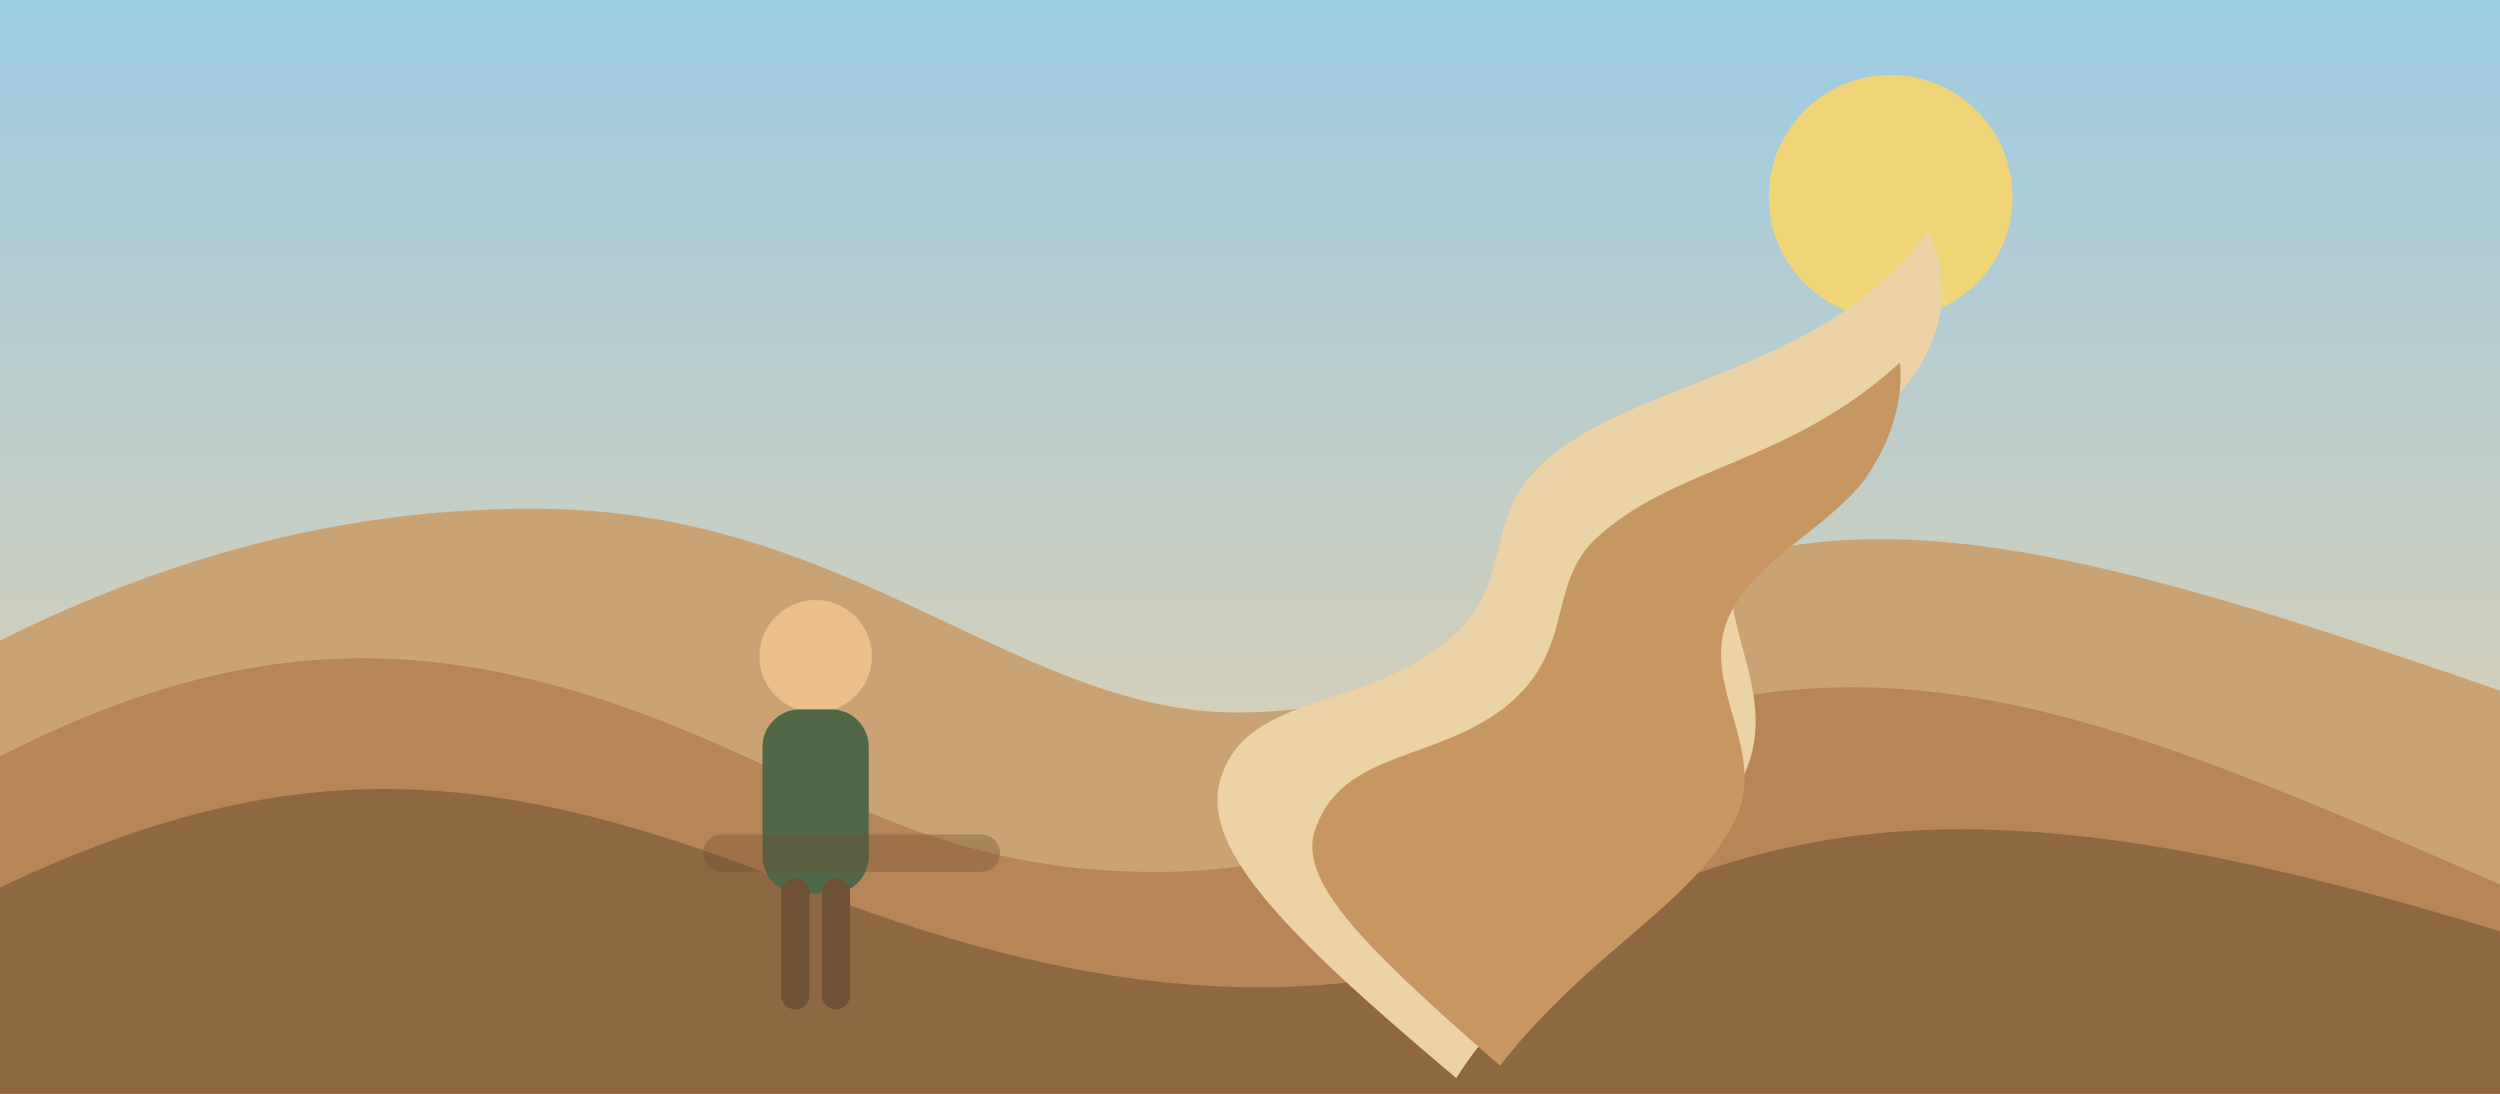
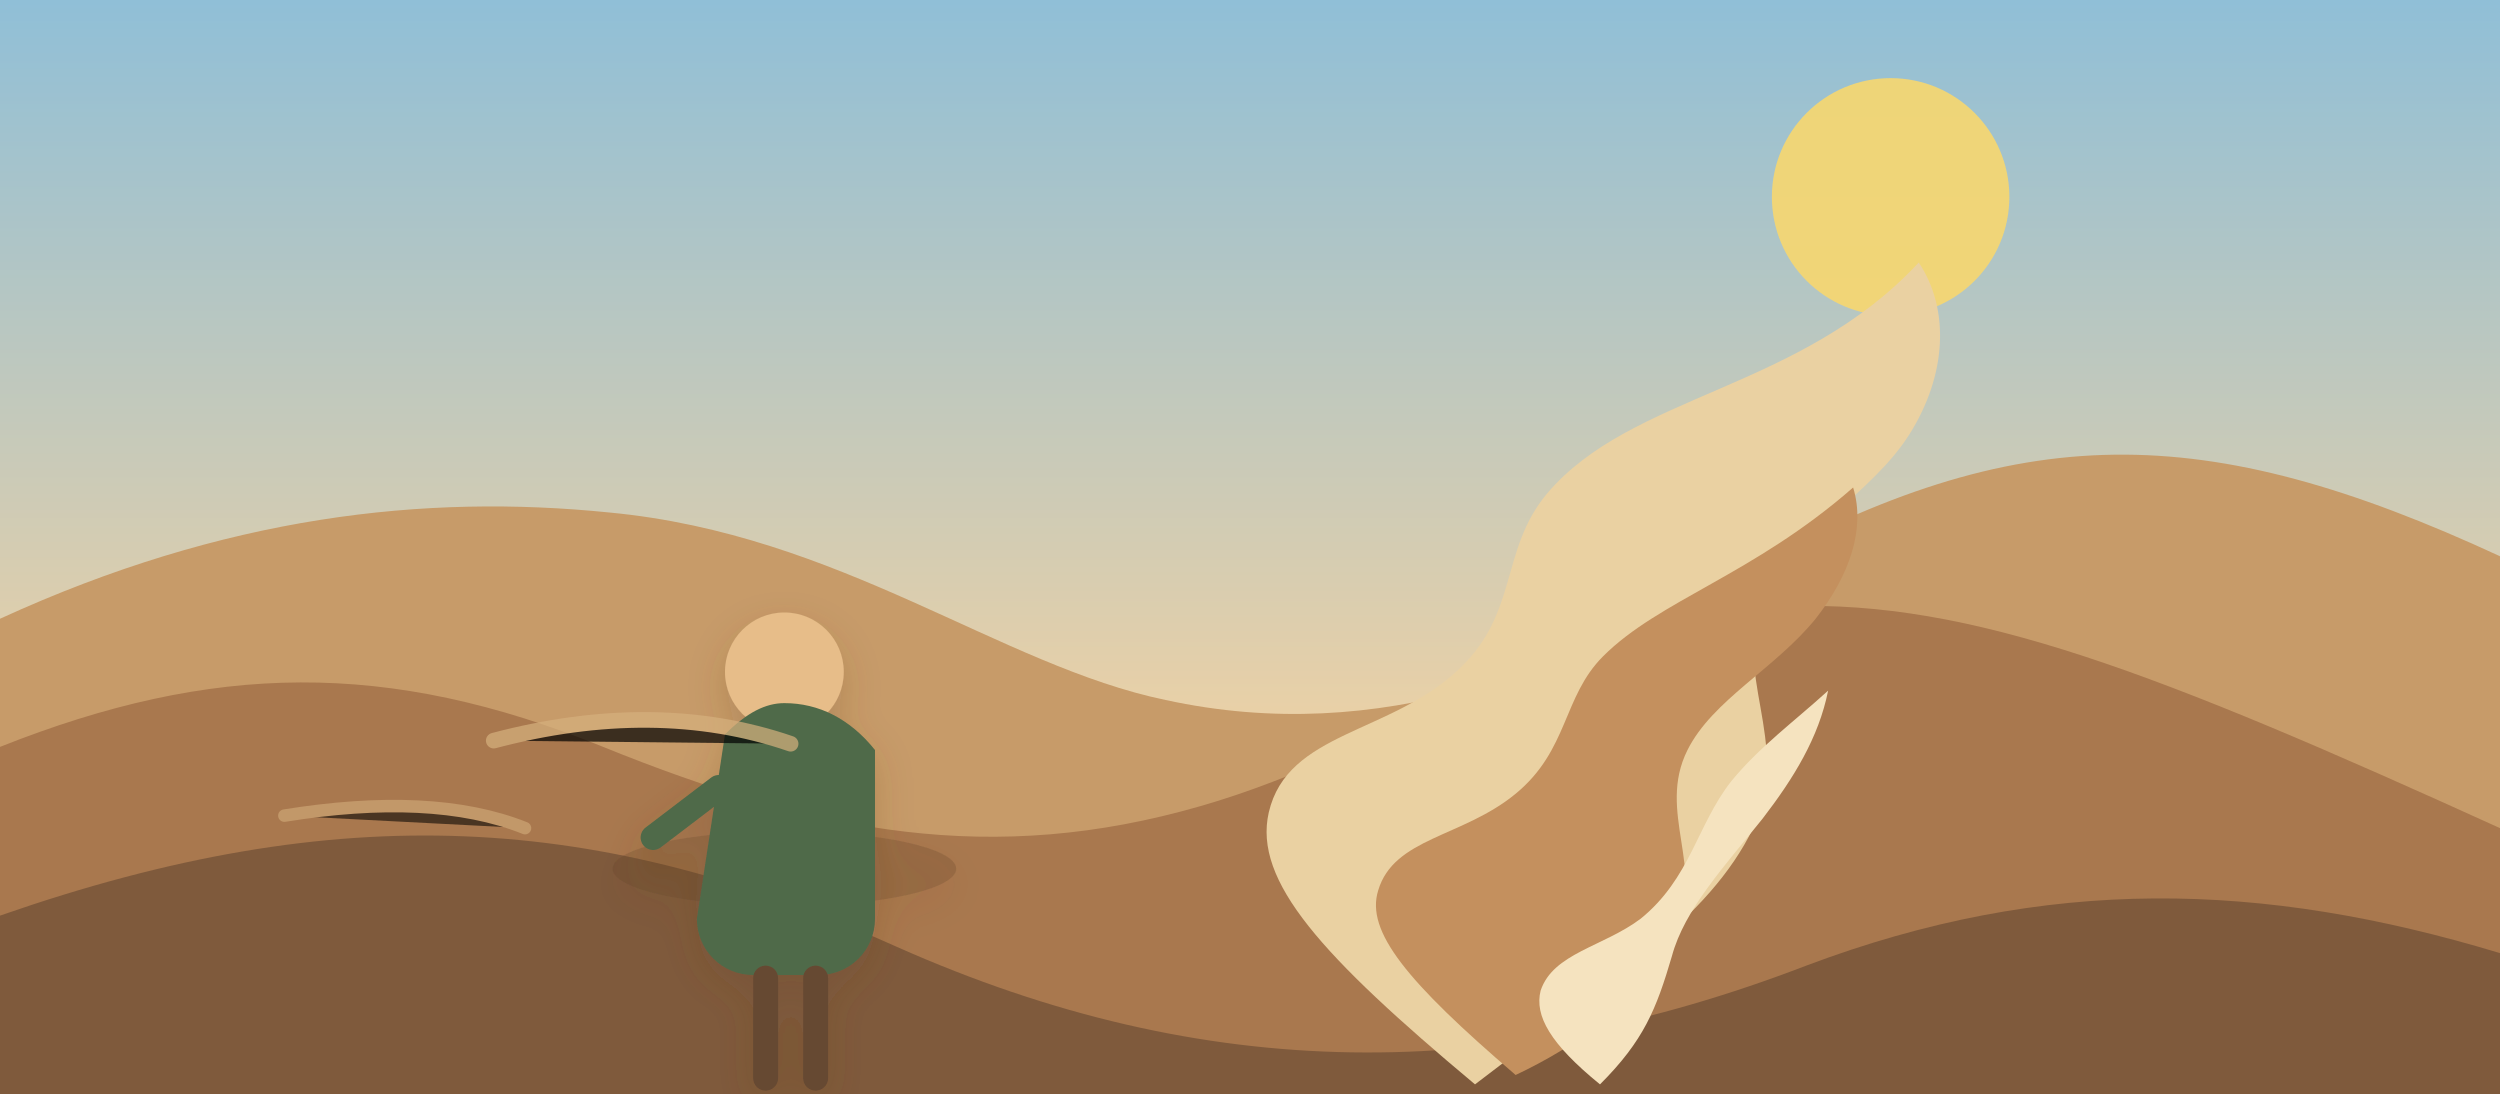
<svg xmlns="http://www.w3.org/2000/svg" viewBox="0 0 1600 700" role="img" aria-labelledby="title desc">
  <defs>
    <linearGradient id="sky" x1="0" x2="0" y1="0" y2="1">
-       <stop offset="0%" stop-color="#9ccbe3" />
-       <stop offset="100%" stop-color="#f0d1a4" />
+       <stop offset="0%" stop-color="#90bfd7" />
+       <stop offset="72%" stop-color="#f2d2a2" />
+       <stop offset="100%" stop-color="#f0c68e" />
    </linearGradient>
+     <filter id="shadow" x="-20%" y="-20%" width="140%" height="140%">
+       <feDropShadow dx="0" dy="10" stdDeviation="12" flood-color="#6c4928" flood-opacity="0.2" />
+     </filter>
  </defs>
  <rect width="1600" height="700" fill="url(#sky)" />
-   <circle cx="1210" cy="126" r="78" fill="#f7d66d" opacity="0.9" />
-   <path d="M0 410C120 350 240 322 362 326c188 8 294 130 430 130 134 0 230-86 350-106 116-20 256 22 458 92v258H0z" fill="#caa374" />
-   <path d="M0 484c130-66 242-82 380-38 138 44 206 114 366 112 146-2 226-84 356-110 154-30 288 26 498 118v134H0z" fill="#b78658" />
-   <path d="M0 568c186-88 314-80 514 0 198 78 356 86 510 16 148-68 282-78 576 12v104H0z" fill="#8e6743" />
-   <path d="M932 690c-114-96-166-150-150-194 18-52 90-42 142-84 48-38 22-78 64-116 56-52 182-58 246-148 18 34 10 78-28 114-26 24-74 44-90 74-30 58 32 106-4 168-42 74-128 104-180 186z" fill="#ebd3a7" />
-   <path d="M960 682c-92-80-130-120-118-152 18-50 76-42 122-78 44-36 26-76 56-106 50-48 124-48 196-114 2 22-4 48-22 74-22 30-66 50-84 82-28 46 24 90 0 138-28 54-92 82-150 156z" fill="#c69763" />
-   <g transform="translate(522 420)">
-     <circle cx="0" cy="0" r="36" fill="#e9bf8b" />
-     <rect x="-34" y="34" width="68" height="118" rx="24" fill="#506848" />
-     <rect x="-22" y="142" width="18" height="84" rx="9" fill="#6e5136" />
-     <rect x="4" y="142" width="18" height="84" rx="9" fill="#6e5136" />
+   <circle cx="1210" cy="126" r="76" fill="#f7d76f" opacity="0.9" />
+   <path d="M0 396C144 330 272 316 390 328c148 14 250 98 356 120 138 30 256-20 372-84 174-96 292-96 482-8v304H0z" fill="#c79b69" />
+   <path d="M0 478c136-54 248-56 386 0 138 56 250 76 382 38 126-36 230-122 376-128 118-4 236 42 456 142v170H0z" fill="#a9784e" />
+   <path d="M0 586c218-76 384-66 574 20 198 88 384 88 582 12 154-58 292-54 444-8v96H0z" fill="#7f5a3c" />
+   <path d="M944 694c-98-82-142-130-132-174 12-52 78-50 122-92 38-36 26-76 56-112 54-64 162-66 238-148 20 30 18 72-6 110-24 38-72 62-92 104-24 48 18 92-8 148-28 58-92 98-178 164z" fill="#ead1a2" />
+   <path d="M970 688c-70-60-96-92-88-118 10-34 54-34 88-62 34-28 30-62 56-88 36-36 96-52 160-108 8 26-2 56-24 84-26 32-66 52-82 84-20 40 12 76-8 118-22 44-64 72-102 90z" fill="#c4905e" />
+   <path d="M1024 694c-32-26-42-44-38-60 8-24 40-28 64-46 32-26 36-60 58-88 18-22 40-38 62-58-6 30-22 56-42 82-24 30-50 58-58 88-10 34-18 54-46 82z" fill="#f5e3bf" />
+   <g filter="url(#shadow)" transform="translate(502 430)">
+     <ellipse cx="0" cy="126" rx="110" ry="24" fill="#5f422a" opacity="0.24" />
+     <circle cx="0" cy="0" r="38" fill="#e7bd89" />
+     <path d="M-38 40c14-14 26-20 38-20 22 0 42 10 58 30v108c0 20-16 36-36 36h-42c-20 0-36-16-36-36z" fill="#506a49" />
+     <rect x="-20" y="188" width="16" height="80" rx="8" fill="#664a31" />
+     <rect x="12" y="188" width="16" height="80" rx="8" fill="#664a31" />
+     <path d="M-42 74l-42 32" stroke="#506a49" stroke-width="16" stroke-linecap="round" />
  </g>
-   <rect x="450" y="534" width="190" height="24" rx="12" fill="#6f4e2e" opacity="0.36" />
+   <path d="M316 474c68-18 132-18 190 2" stroke="#d6b07e" stroke-width="10" stroke-linecap="round" opacity="0.7" />
+   <path d="M182 522c62-10 114-8 154 8" stroke="#d6b07e" stroke-width="8" stroke-linecap="round" opacity="0.56" />
</svg>
